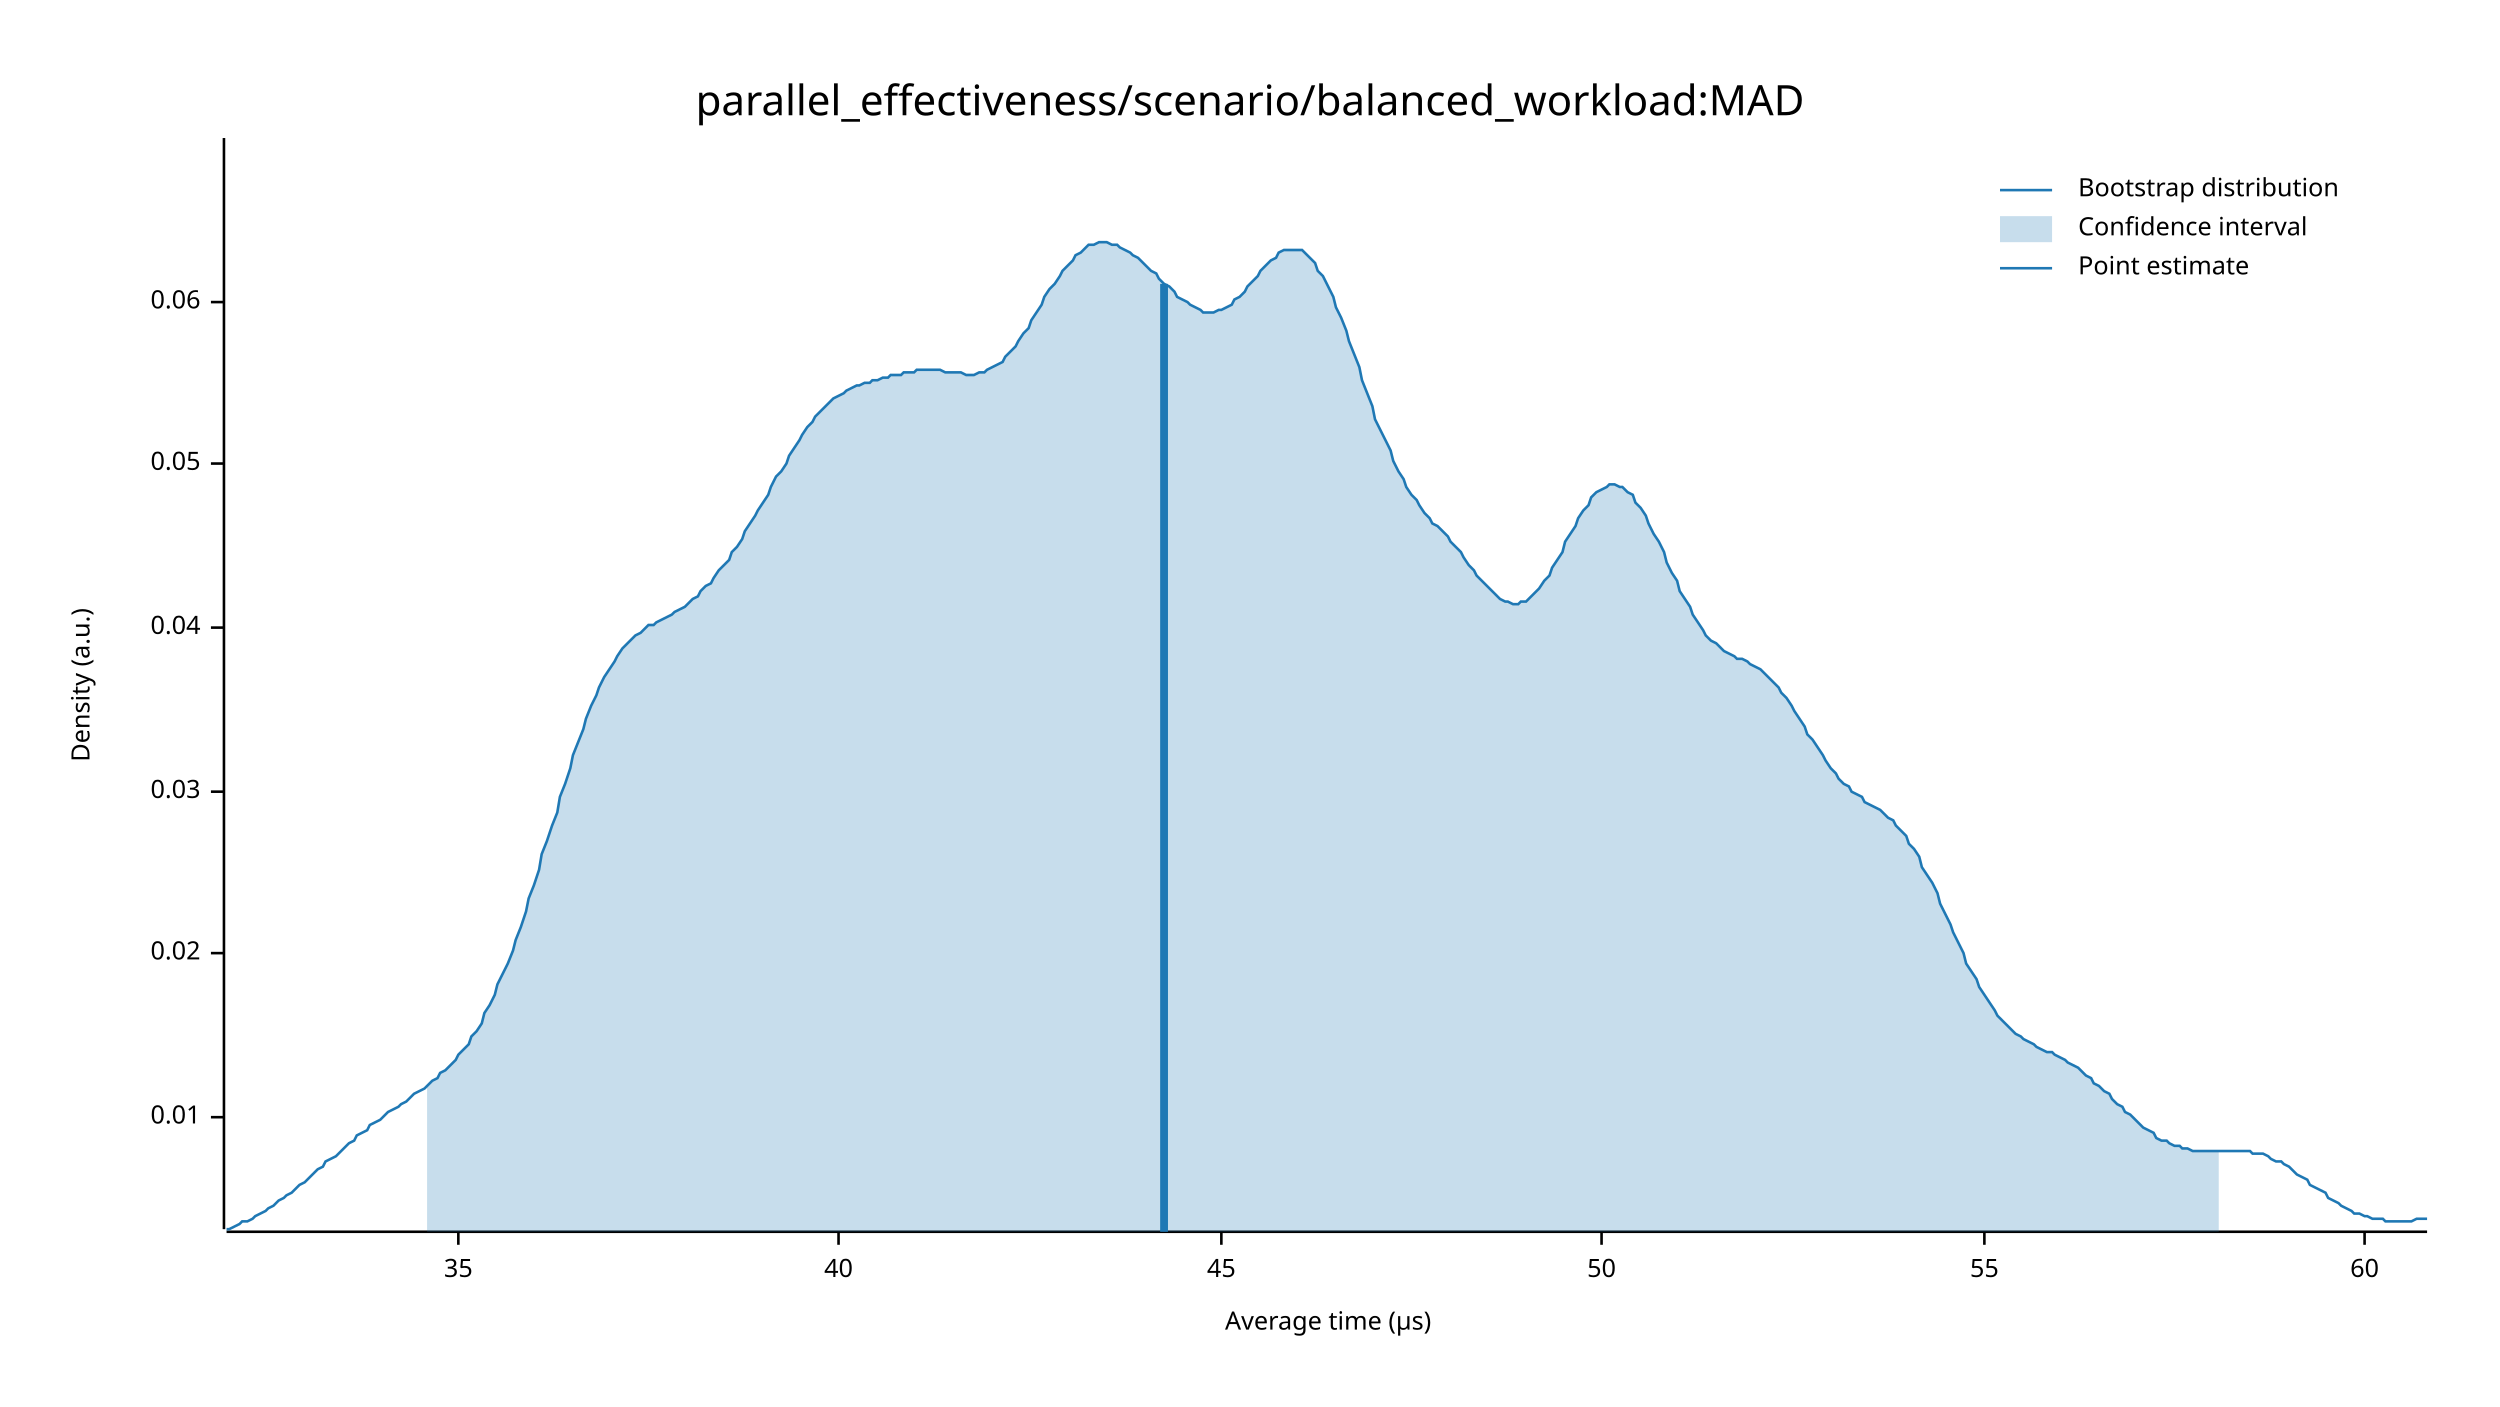
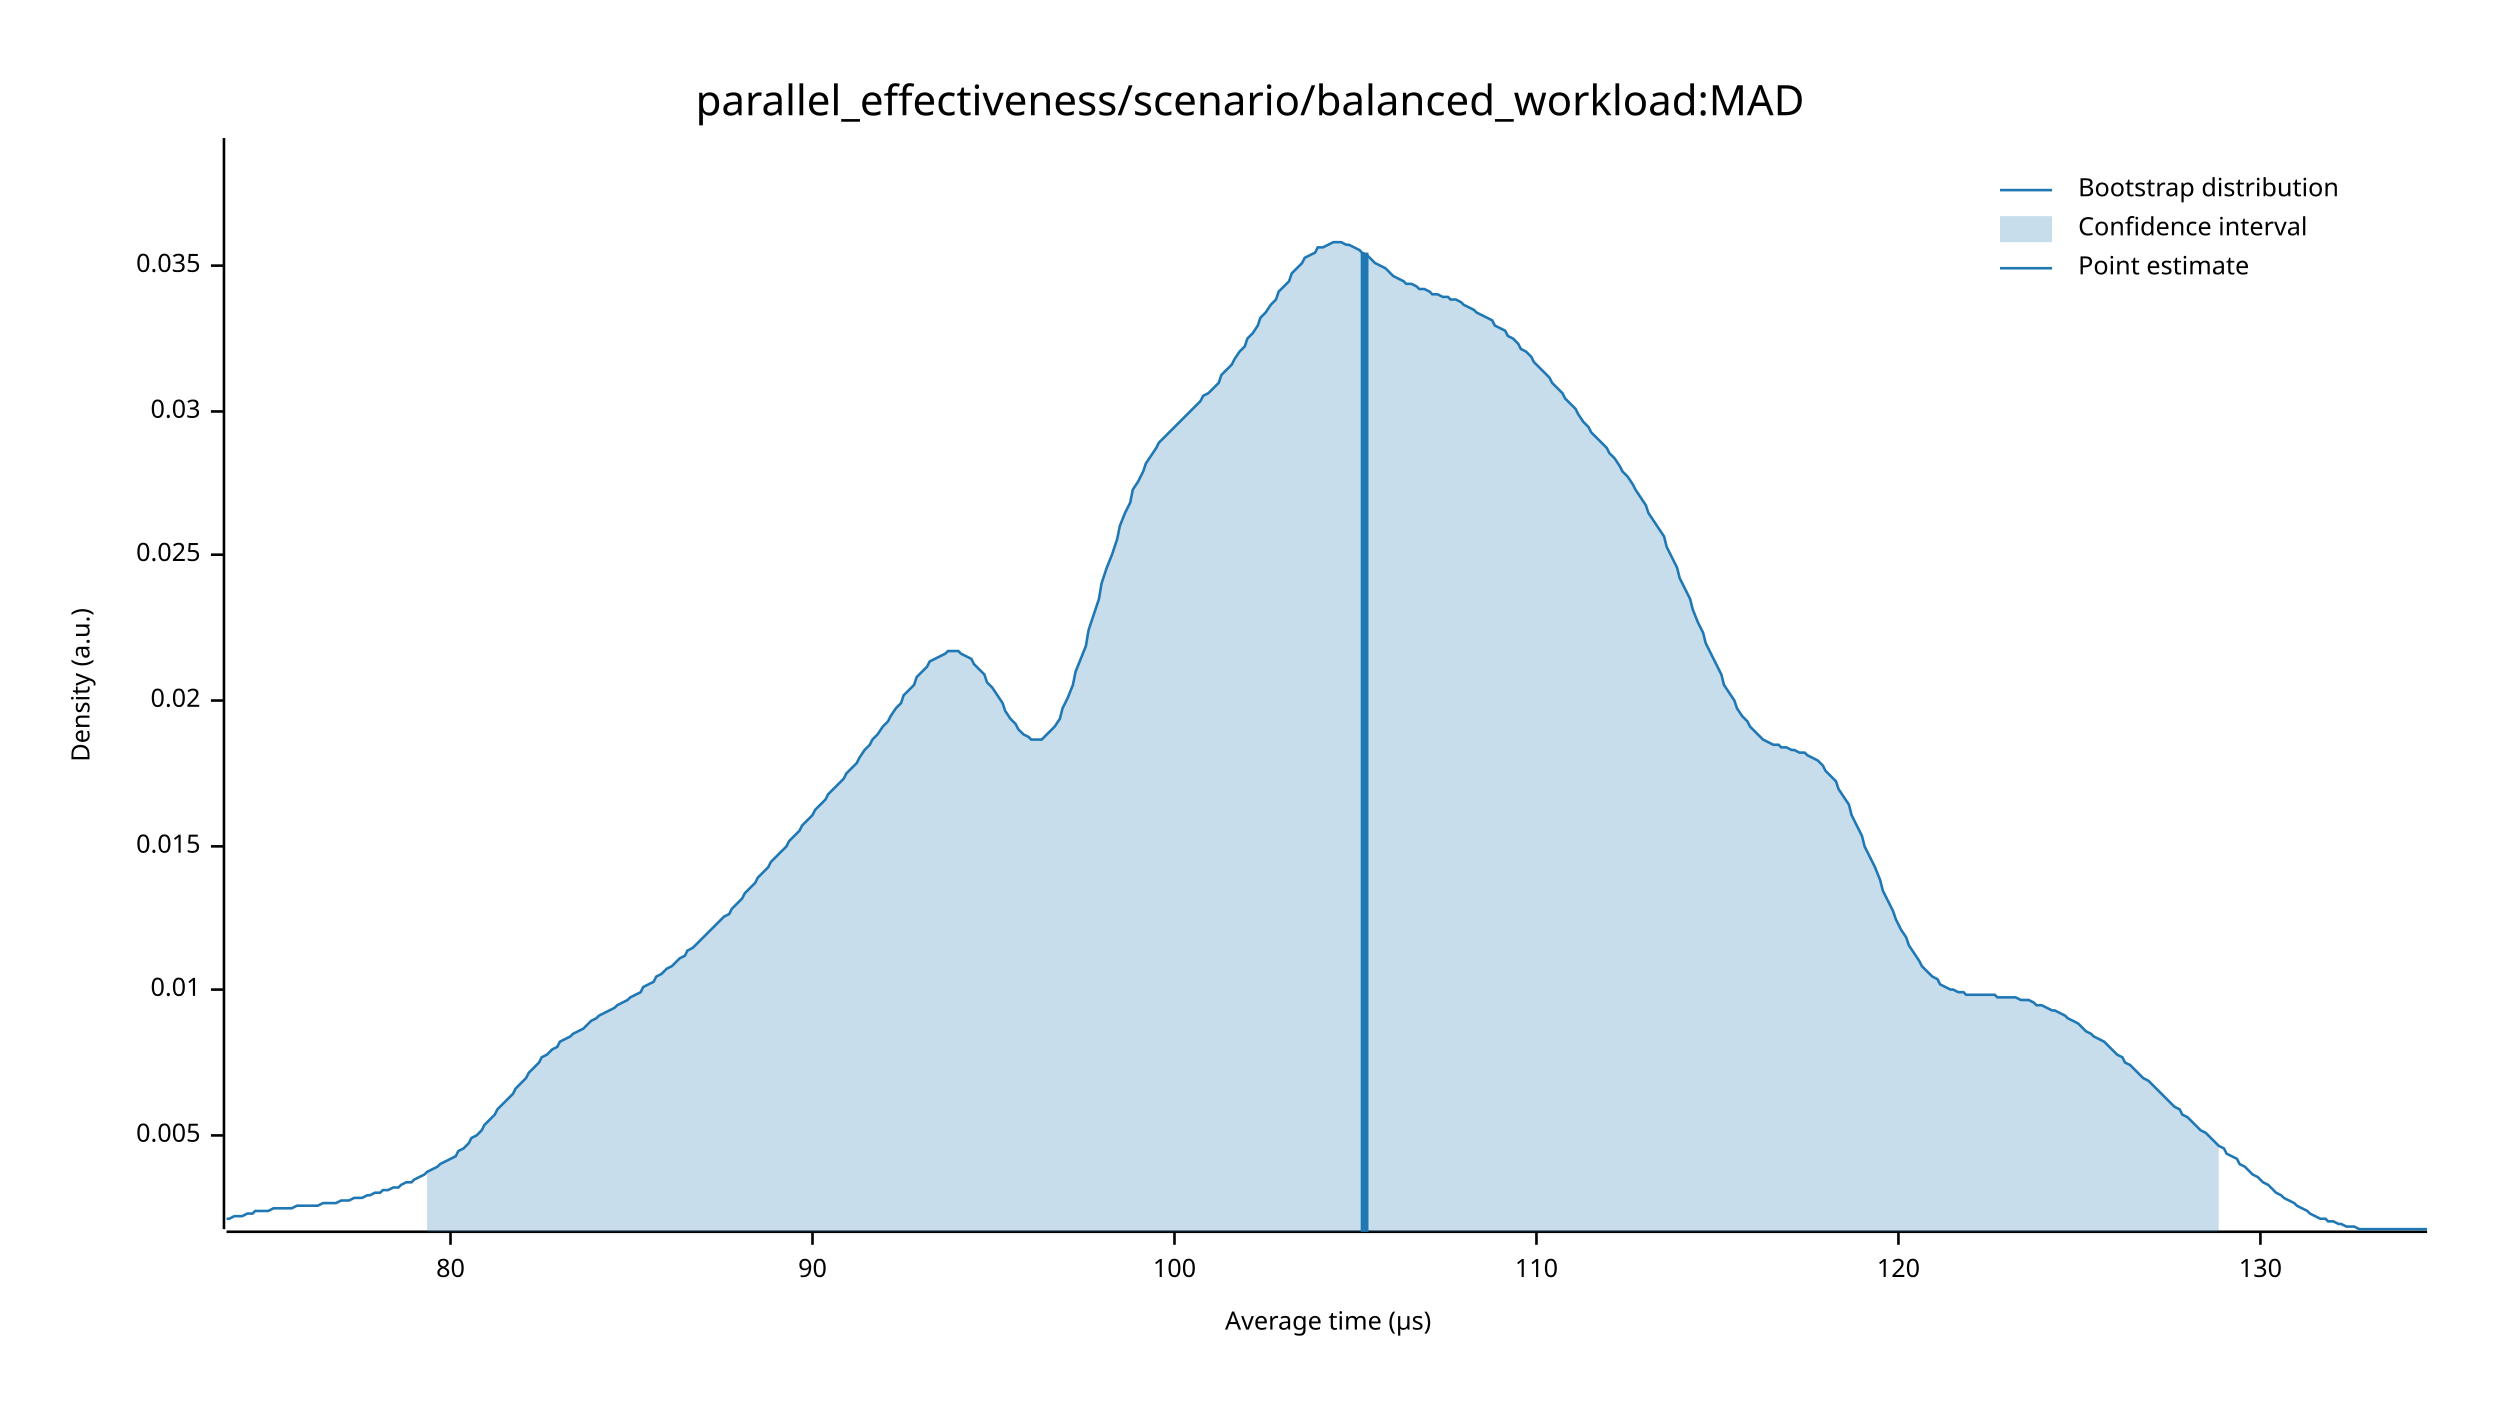
<svg xmlns="http://www.w3.org/2000/svg" width="960" height="540" viewBox="0 0 960 540">
  <text x="480" y="32" dy="0.76em" text-anchor="middle" font-family="sans-serif" font-size="16.129" opacity="1" fill="#000000">
parallel_effectiveness/scenario/balanced_workload:MAD
</text>
  <text x="27" y="263" dy="0.76em" text-anchor="middle" font-family="sans-serif" font-size="9.677" opacity="1" fill="#000000" transform="rotate(270, 27, 263)">
Density (a.u.)
</text>
  <text x="510" y="513" dy="-0.5ex" text-anchor="middle" font-family="sans-serif" font-size="9.677" opacity="1" fill="#000000">
Average time (µs)
</text>
  <polyline fill="none" opacity="1" stroke="#000000" stroke-width="1" points="86,53 86,472 " />
-   <text x="77" y="429" dy="0.5ex" text-anchor="end" font-family="sans-serif" font-size="9.677" opacity="1" fill="#000000">
+   <text x="77" y="436" dy="0.5ex" text-anchor="end" font-family="sans-serif" font-size="9.677" opacity="1" fill="#000000">
+ 0.005
+ </text>
+   <polyline fill="none" opacity="1" stroke="#000000" stroke-width="1" points="81,436 86,436 " />
+   <text x="77" y="380" dy="0.5ex" text-anchor="end" font-family="sans-serif" font-size="9.677" opacity="1" fill="#000000">
0.01
</text>
-   <polyline fill="none" opacity="1" stroke="#000000" stroke-width="1" points="81,429 86,429 " />
-   <text x="77" y="366" dy="0.5ex" text-anchor="end" font-family="sans-serif" font-size="9.677" opacity="1" fill="#000000">
+   <polyline fill="none" opacity="1" stroke="#000000" stroke-width="1" points="81,380 86,380 " />
+   <text x="77" y="325" dy="0.5ex" text-anchor="end" font-family="sans-serif" font-size="9.677" opacity="1" fill="#000000">
+ 0.015
+ </text>
+   <polyline fill="none" opacity="1" stroke="#000000" stroke-width="1" points="81,325 86,325 " />
+   <text x="77" y="269" dy="0.5ex" text-anchor="end" font-family="sans-serif" font-size="9.677" opacity="1" fill="#000000">
0.02
</text>
-   <polyline fill="none" opacity="1" stroke="#000000" stroke-width="1" points="81,366 86,366 " />
-   <text x="77" y="304" dy="0.5ex" text-anchor="end" font-family="sans-serif" font-size="9.677" opacity="1" fill="#000000">
+   <polyline fill="none" opacity="1" stroke="#000000" stroke-width="1" points="81,269 86,269 " />
+   <text x="77" y="213" dy="0.5ex" text-anchor="end" font-family="sans-serif" font-size="9.677" opacity="1" fill="#000000">
+ 0.025
+ </text>
+   <polyline fill="none" opacity="1" stroke="#000000" stroke-width="1" points="81,213 86,213 " />
+   <text x="77" y="158" dy="0.5ex" text-anchor="end" font-family="sans-serif" font-size="9.677" opacity="1" fill="#000000">
0.03
</text>
-   <polyline fill="none" opacity="1" stroke="#000000" stroke-width="1" points="81,304 86,304 " />
-   <text x="77" y="241" dy="0.5ex" text-anchor="end" font-family="sans-serif" font-size="9.677" opacity="1" fill="#000000">
- 0.04
+   <polyline fill="none" opacity="1" stroke="#000000" stroke-width="1" points="81,158 86,158 " />
+   <text x="77" y="102" dy="0.5ex" text-anchor="end" font-family="sans-serif" font-size="9.677" opacity="1" fill="#000000">
+ 0.035
</text>
-   <polyline fill="none" opacity="1" stroke="#000000" stroke-width="1" points="81,241 86,241 " />
-   <text x="77" y="178" dy="0.5ex" text-anchor="end" font-family="sans-serif" font-size="9.677" opacity="1" fill="#000000">
- 0.05
+   <polyline fill="none" opacity="1" stroke="#000000" stroke-width="1" points="81,102 86,102 " />
+   <polyline fill="none" opacity="1" stroke="#000000" stroke-width="1" points="87,473 932,473 " />
+   <text x="173" y="483" dy="0.76em" text-anchor="middle" font-family="sans-serif" font-size="9.677" opacity="1" fill="#000000">
+ 80
</text>
-   <polyline fill="none" opacity="1" stroke="#000000" stroke-width="1" points="81,178 86,178 " />
-   <text x="77" y="116" dy="0.5ex" text-anchor="end" font-family="sans-serif" font-size="9.677" opacity="1" fill="#000000">
- 0.06
+   <polyline fill="none" opacity="1" stroke="#000000" stroke-width="1" points="173,473 173,478 " />
+   <text x="312" y="483" dy="0.76em" text-anchor="middle" font-family="sans-serif" font-size="9.677" opacity="1" fill="#000000">
+ 90
</text>
-   <polyline fill="none" opacity="1" stroke="#000000" stroke-width="1" points="81,116 86,116 " />
-   <polyline fill="none" opacity="1" stroke="#000000" stroke-width="1" points="87,473 932,473 " />
-   <text x="176" y="483" dy="0.76em" text-anchor="middle" font-family="sans-serif" font-size="9.677" opacity="1" fill="#000000">
- 35
+   <polyline fill="none" opacity="1" stroke="#000000" stroke-width="1" points="312,473 312,478 " />
+   <text x="451" y="483" dy="0.76em" text-anchor="middle" font-family="sans-serif" font-size="9.677" opacity="1" fill="#000000">
+ 100
</text>
-   <polyline fill="none" opacity="1" stroke="#000000" stroke-width="1" points="176,473 176,478 " />
-   <text x="322" y="483" dy="0.76em" text-anchor="middle" font-family="sans-serif" font-size="9.677" opacity="1" fill="#000000">
- 40
+   <polyline fill="none" opacity="1" stroke="#000000" stroke-width="1" points="451,473 451,478 " />
+   <text x="590" y="483" dy="0.76em" text-anchor="middle" font-family="sans-serif" font-size="9.677" opacity="1" fill="#000000">
+ 110
</text>
-   <polyline fill="none" opacity="1" stroke="#000000" stroke-width="1" points="322,473 322,478 " />
-   <text x="469" y="483" dy="0.76em" text-anchor="middle" font-family="sans-serif" font-size="9.677" opacity="1" fill="#000000">
- 45
+   <polyline fill="none" opacity="1" stroke="#000000" stroke-width="1" points="590,473 590,478 " />
+   <text x="729" y="483" dy="0.76em" text-anchor="middle" font-family="sans-serif" font-size="9.677" opacity="1" fill="#000000">
+ 120
</text>
-   <polyline fill="none" opacity="1" stroke="#000000" stroke-width="1" points="469,473 469,478 " />
-   <text x="615" y="483" dy="0.76em" text-anchor="middle" font-family="sans-serif" font-size="9.677" opacity="1" fill="#000000">
- 50
+   <polyline fill="none" opacity="1" stroke="#000000" stroke-width="1" points="729,473 729,478 " />
+   <text x="868" y="483" dy="0.76em" text-anchor="middle" font-family="sans-serif" font-size="9.677" opacity="1" fill="#000000">
+ 130
</text>
-   <polyline fill="none" opacity="1" stroke="#000000" stroke-width="1" points="615,473 615,478 " />
-   <text x="762" y="483" dy="0.76em" text-anchor="middle" font-family="sans-serif" font-size="9.677" opacity="1" fill="#000000">
- 55
- </text>
-   <polyline fill="none" opacity="1" stroke="#000000" stroke-width="1" points="762,473 762,478 " />
-   <text x="908" y="483" dy="0.76em" text-anchor="middle" font-family="sans-serif" font-size="9.677" opacity="1" fill="#000000">
- 60
- </text>
-   <polyline fill="none" opacity="1" stroke="#000000" stroke-width="1" points="908,473 908,478 " />
-   <polyline fill="none" opacity="1" stroke="#1F78B4" stroke-width="1" points="87,472 88,472 90,471 92,470 93,469 95,469 97,468 98,467 100,466 102,465 103,464 105,463 107,461 109,460 110,459 112,458 114,456 115,455 117,454 119,452 120,451 122,449 124,448 125,446 127,445 129,444 131,442 132,441 134,439 136,438 137,436 139,435 141,434 142,432 144,431 146,430 147,429 149,427 151,426 153,425 154,424 156,423 158,421 159,420 161,419 163,418 164,417 166,415 168,414 169,412 171,411 173,409 175,407 176,405 178,403 180,401 181,398 183,396 185,393 186,389 188,386 190,382 191,378 193,374 195,370 197,365 198,361 200,356 202,350 203,345 205,340 207,334 208,328 210,323 212,317 214,312 215,306 217,301 219,295 220,290 222,285 224,280 225,276 227,271 229,267 230,264 232,260 234,257 236,254 237,252 239,249 241,247 242,246 244,244 246,243 247,242 249,240 251,240 252,239 254,238 256,237 258,236 259,235 261,234 263,233 264,232 266,230 268,229 269,227 271,225 273,224 274,222 276,219 278,217 280,215 281,212 283,210 285,207 286,204 288,201 290,198 291,196 293,193 295,190 296,187 298,183 300,181 302,178 303,175 305,172 307,169 308,167 310,164 312,162 313,160 315,158 317,156 318,155 320,153 322,152 324,151 325,150 327,149 329,148 330,148 332,147 334,147 335,146 337,146 339,145 341,145 342,144 344,144 346,144 347,143 349,143 351,143 352,142 354,142 356,142 357,142 359,142 361,142 363,143 364,143 366,143 368,143 369,143 371,144 373,144 374,144 376,143 378,143 379,142 381,141 383,140 385,139 386,137 388,135 390,133 391,131 393,128 395,126 396,123 398,120 400,117 401,114 403,111 405,109 407,106 408,104 410,102 412,100 413,98 415,97 417,95 418,94 420,94 422,93 423,93 425,93 427,94 429,94 430,95 432,96 434,97 435,98 437,99 439,101 440,102 442,104 444,105 445,107 447,109 449,110 451,112 452,114 454,115 456,116 457,117 459,118 461,119 462,120 464,120 466,120 468,119 469,119 471,118 473,117 474,115 476,114 478,112 479,110 481,108 483,106 484,104 486,102 488,100 490,99 491,97 493,96 495,96 496,96 498,96 500,96 501,97 503,99 505,101 506,104 508,106 510,110 512,114 513,118 515,122 517,127 518,131 520,136 522,141 523,146 525,151 527,156 528,161 530,165 532,169 534,173 535,177 537,181 539,184 540,187 542,190 544,192 545,194 547,197 549,199 550,201 552,202 554,204 556,206 557,208 559,210 561,212 562,214 564,217 566,219 567,221 569,223 571,225 573,227 574,228 576,230 578,231 579,231 581,232 583,232 584,231 586,231 588,229 589,228 591,226 593,223 595,221 596,218 598,215 600,212 601,208 603,205 605,202 606,199 608,196 610,194 611,191 613,189 615,188 617,187 618,186 620,186 622,187 623,187 625,189 627,190 628,193 630,195 632,198 633,201 635,205 637,208 639,212 640,216 642,220 644,223 645,227 647,230 649,233 650,236 652,239 654,242 655,244 657,246 659,247 661,249 662,250 664,251 666,252 667,253 669,253 671,254 672,255 674,256 676,257 677,258 679,260 681,262 683,264 684,266 686,268 688,271 689,273 691,276 693,279 694,282 696,284 698,287 700,290 701,292 703,295 705,297 706,299 708,301 710,302 711,304 713,305 715,306 716,308 718,309 720,310 722,311 723,312 725,314 727,315 728,317 730,319 732,321 733,324 735,326 737,329 738,333 740,336 742,339 744,343 745,347 747,351 749,355 750,358 752,362 754,366 755,370 757,373 759,376 760,379 762,382 764,385 766,388 767,390 769,392 771,394 772,395 774,397 776,398 777,399 779,400 781,401 782,402 784,403 786,404 788,404 789,405 791,406 793,407 794,408 796,409 798,410 799,411 801,413 803,414 804,416 806,417 808,419 810,420 811,422 813,424 815,425 816,427 818,428 820,430 821,431 823,433 825,434 827,435 828,437 830,438 832,438 833,439 835,440 837,440 838,441 840,441 842,442 843,442 845,442 847,442 849,442 850,442 852,442 854,442 855,442 857,442 859,442 860,442 862,442 864,442 865,443 867,443 869,443 871,444 872,445 874,446 876,446 877,447 879,448 881,450 882,451 884,452 886,453 887,455 889,456 891,457 893,458 894,460 896,461 898,462 899,463 901,464 903,465 904,466 906,466 908,467 909,467 911,468 913,468 915,468 916,469 918,469 920,469 921,469 923,469 925,469 926,469 928,468 930,468 932,468 " />
-   <polygon opacity="0.25" fill="#1F78B4" points="164,417 166,415 168,414 169,412 171,411 173,409 175,407 176,405 178,403 180,401 181,398 183,396 185,393 186,389 188,386 190,382 191,378 193,374 195,370 197,365 198,361 200,356 202,350 203,345 205,340 207,334 208,328 210,323 212,317 214,312 215,306 217,301 219,295 220,290 222,285 224,280 225,276 227,271 229,267 230,264 232,260 234,257 236,254 237,252 239,249 241,247 242,246 244,244 246,243 247,242 249,240 251,240 252,239 254,238 256,237 258,236 259,235 261,234 263,233 264,232 266,230 268,229 269,227 271,225 273,224 274,222 276,219 278,217 280,215 281,212 283,210 285,207 286,204 288,201 290,198 291,196 293,193 295,190 296,187 298,183 300,181 302,178 303,175 305,172 307,169 308,167 310,164 312,162 313,160 315,158 317,156 318,155 320,153 322,152 324,151 325,150 327,149 329,148 330,148 332,147 334,147 335,146 337,146 339,145 341,145 342,144 344,144 346,144 347,143 349,143 351,143 352,142 354,142 356,142 357,142 359,142 361,142 363,143 364,143 366,143 368,143 369,143 371,144 373,144 374,144 376,143 378,143 379,142 381,141 383,140 385,139 386,137 388,135 390,133 391,131 393,128 395,126 396,123 398,120 400,117 401,114 403,111 405,109 407,106 408,104 410,102 412,100 413,98 415,97 417,95 418,94 420,94 422,93 423,93 425,93 427,94 429,94 430,95 432,96 434,97 435,98 437,99 439,101 440,102 442,104 444,105 445,107 447,109 449,110 451,112 452,114 454,115 456,116 457,117 459,118 461,119 462,120 464,120 466,120 468,119 469,119 471,118 473,117 474,115 476,114 478,112 479,110 481,108 483,106 484,104 486,102 488,100 490,99 491,97 493,96 495,96 496,96 498,96 500,96 501,97 503,99 505,101 506,104 508,106 510,110 512,114 513,118 515,122 517,127 518,131 520,136 522,141 523,146 525,151 527,156 528,161 530,165 532,169 534,173 535,177 537,181 539,184 540,187 542,190 544,192 545,194 547,197 549,199 550,201 552,202 554,204 556,206 557,208 559,210 561,212 562,214 564,217 566,219 567,221 569,223 571,225 573,227 574,228 576,230 578,231 579,231 581,232 583,232 584,231 586,231 588,229 589,228 591,226 593,223 595,221 596,218 598,215 600,212 601,208 603,205 605,202 606,199 608,196 610,194 611,191 613,189 615,188 617,187 618,186 620,186 622,187 623,187 625,189 627,190 628,193 630,195 632,198 633,201 635,205 637,208 639,212 640,216 642,220 644,223 645,227 647,230 649,233 650,236 652,239 654,242 655,244 657,246 659,247 661,249 662,250 664,251 666,252 667,253 669,253 671,254 672,255 674,256 676,257 677,258 679,260 681,262 683,264 684,266 686,268 688,271 689,273 691,276 693,279 694,282 696,284 698,287 700,290 701,292 703,295 705,297 706,299 708,301 710,302 711,304 713,305 715,306 716,308 718,309 720,310 722,311 723,312 725,314 727,315 728,317 730,319 732,321 733,324 735,326 737,329 738,333 740,336 742,339 744,343 745,347 747,351 749,355 750,358 752,362 754,366 755,370 757,373 759,376 760,379 762,382 764,385 766,388 767,390 769,392 771,394 772,395 774,397 776,398 777,399 779,400 781,401 782,402 784,403 786,404 788,404 789,405 791,406 793,407 794,408 796,409 798,410 799,411 801,413 803,414 804,416 806,417 808,419 810,420 811,422 813,424 815,425 816,427 818,428 820,430 821,431 823,433 825,434 827,435 828,437 830,438 832,438 833,439 835,440 837,440 838,441 840,441 842,442 843,442 845,442 847,442 849,442 850,442 852,442 852,473 164,473 " />
-   <polyline fill="none" opacity="1" stroke="#1F78B4" stroke-width="3" points="447,473 447,109 " />
+   <polyline fill="none" opacity="1" stroke="#000000" stroke-width="1" points="868,473 868,478 " />
+   <polyline fill="none" opacity="1" stroke="#1F78B4" stroke-width="1" points="87,468 88,468 90,467 92,467 93,467 95,466 97,466 98,465 100,465 102,465 103,465 105,464 107,464 109,464 110,464 112,464 114,463 115,463 117,463 119,463 120,463 122,463 124,462 125,462 127,462 129,462 131,461 132,461 134,461 136,460 137,460 139,460 141,459 142,459 144,458 146,458 147,457 149,457 151,456 153,456 154,455 156,454 158,454 159,453 161,452 163,451 164,450 166,449 168,448 169,447 171,446 173,445 175,444 176,442 178,441 180,439 181,437 183,436 185,434 186,432 188,430 190,428 191,426 193,424 195,422 197,420 198,418 200,416 202,414 203,412 205,410 207,408 208,406 210,405 212,403 214,402 215,400 217,399 219,398 220,397 222,396 224,395 225,394 227,392 229,391 230,390 232,389 234,388 236,387 237,386 239,385 241,384 242,383 244,382 246,381 247,379 249,378 251,377 252,375 254,374 256,372 258,371 259,370 261,368 263,367 264,365 266,364 268,362 269,361 271,359 273,357 274,356 276,354 278,352 280,351 281,349 283,347 285,345 286,343 288,341 290,339 291,337 293,335 295,333 296,331 298,329 300,327 302,325 303,323 305,321 307,319 308,317 310,315 312,313 313,311 315,309 317,307 318,305 320,303 322,301 324,299 325,297 327,295 329,293 330,291 332,288 334,286 335,284 337,282 339,279 341,277 342,275 344,272 346,270 347,267 349,265 351,263 352,260 354,258 356,256 357,254 359,253 361,252 363,251 364,250 366,250 368,250 369,251 371,252 373,253 374,255 376,257 378,259 379,262 381,264 383,267 385,270 386,273 388,276 390,278 391,280 393,282 395,283 396,284 398,284 400,284 401,283 403,281 405,279 407,276 408,272 410,268 412,263 413,258 415,253 417,248 418,242 420,236 422,230 423,224 425,218 427,213 429,207 430,202 432,197 434,193 435,188 437,185 439,181 440,178 442,175 444,172 445,170 447,168 449,166 451,164 452,163 454,161 456,159 457,158 459,156 461,154 462,152 464,151 466,149 468,147 469,144 471,142 473,140 474,138 476,135 478,133 479,130 481,128 483,125 484,122 486,120 488,117 490,115 491,112 493,110 495,108 496,105 498,103 500,101 501,99 503,98 505,97 506,95 508,95 510,94 512,93 513,93 515,93 517,94 518,94 520,95 522,96 523,97 525,98 527,100 528,101 530,102 532,103 534,105 535,106 537,107 539,108 540,109 542,109 544,110 545,111 547,111 549,112 550,113 552,113 554,114 556,114 557,115 559,115 561,116 562,117 564,118 566,119 567,120 569,121 571,122 573,123 574,125 576,126 578,127 579,129 581,130 583,132 584,134 586,135 588,137 589,139 591,141 593,143 595,145 596,147 598,149 600,151 601,153 603,155 605,157 606,159 608,162 610,164 611,166 613,168 615,170 617,172 618,174 620,176 622,179 623,181 625,183 627,186 628,188 630,191 632,194 633,197 635,200 637,203 639,206 640,210 642,214 644,218 645,222 647,226 649,230 650,234 652,239 654,243 655,247 657,251 659,255 661,259 662,263 664,266 666,269 667,272 669,275 671,277 672,279 674,281 676,283 677,284 679,285 681,286 683,286 684,287 686,287 688,288 689,288 691,289 693,289 694,290 696,291 698,292 700,294 701,296 703,298 705,300 706,303 708,306 710,309 711,313 713,317 715,321 716,325 718,329 720,333 722,338 723,342 725,346 727,350 728,353 730,357 732,360 733,363 735,366 737,369 738,371 740,373 742,375 744,376 745,378 747,379 749,380 750,380 752,381 754,381 755,382 757,382 759,382 760,382 762,382 764,382 766,382 767,383 769,383 771,383 772,383 774,383 776,384 777,384 779,384 781,385 782,386 784,386 786,387 788,388 789,388 791,389 793,390 794,391 796,392 798,393 799,394 801,396 803,397 804,398 806,399 808,400 810,402 811,403 813,405 815,406 816,408 818,409 820,411 821,412 823,414 825,415 827,417 828,418 830,420 832,422 833,423 835,425 837,426 838,428 840,429 842,431 843,432 845,434 847,435 849,437 850,438 852,440 854,441 855,443 857,444 859,445 860,447 862,448 864,450 865,451 867,452 869,454 871,455 872,456 874,458 876,459 877,460 879,461 881,462 882,463 884,464 886,465 887,466 889,467 891,468 893,468 894,469 896,469 898,470 899,470 901,471 903,471 904,471 906,472 908,472 909,472 911,472 913,472 915,472 916,472 918,472 920,472 921,472 923,472 925,472 926,472 928,472 930,472 932,472 " />
+   <polygon opacity="0.25" fill="#1F78B4" points="164,450 166,449 168,448 169,447 171,446 173,445 175,444 176,442 178,441 180,439 181,437 183,436 185,434 186,432 188,430 190,428 191,426 193,424 195,422 197,420 198,418 200,416 202,414 203,412 205,410 207,408 208,406 210,405 212,403 214,402 215,400 217,399 219,398 220,397 222,396 224,395 225,394 227,392 229,391 230,390 232,389 234,388 236,387 237,386 239,385 241,384 242,383 244,382 246,381 247,379 249,378 251,377 252,375 254,374 256,372 258,371 259,370 261,368 263,367 264,365 266,364 268,362 269,361 271,359 273,357 274,356 276,354 278,352 280,351 281,349 283,347 285,345 286,343 288,341 290,339 291,337 293,335 295,333 296,331 298,329 300,327 302,325 303,323 305,321 307,319 308,317 310,315 312,313 313,311 315,309 317,307 318,305 320,303 322,301 324,299 325,297 327,295 329,293 330,291 332,288 334,286 335,284 337,282 339,279 341,277 342,275 344,272 346,270 347,267 349,265 351,263 352,260 354,258 356,256 357,254 359,253 361,252 363,251 364,250 366,250 368,250 369,251 371,252 373,253 374,255 376,257 378,259 379,262 381,264 383,267 385,270 386,273 388,276 390,278 391,280 393,282 395,283 396,284 398,284 400,284 401,283 403,281 405,279 407,276 408,272 410,268 412,263 413,258 415,253 417,248 418,242 420,236 422,230 423,224 425,218 427,213 429,207 430,202 432,197 434,193 435,188 437,185 439,181 440,178 442,175 444,172 445,170 447,168 449,166 451,164 452,163 454,161 456,159 457,158 459,156 461,154 462,152 464,151 466,149 468,147 469,144 471,142 473,140 474,138 476,135 478,133 479,130 481,128 483,125 484,122 486,120 488,117 490,115 491,112 493,110 495,108 496,105 498,103 500,101 501,99 503,98 505,97 506,95 508,95 510,94 512,93 513,93 515,93 517,94 518,94 520,95 522,96 523,97 525,98 527,100 528,101 530,102 532,103 534,105 535,106 537,107 539,108 540,109 542,109 544,110 545,111 547,111 549,112 550,113 552,113 554,114 556,114 557,115 559,115 561,116 562,117 564,118 566,119 567,120 569,121 571,122 573,123 574,125 576,126 578,127 579,129 581,130 583,132 584,134 586,135 588,137 589,139 591,141 593,143 595,145 596,147 598,149 600,151 601,153 603,155 605,157 606,159 608,162 610,164 611,166 613,168 615,170 617,172 618,174 620,176 622,179 623,181 625,183 627,186 628,188 630,191 632,194 633,197 635,200 637,203 639,206 640,210 642,214 644,218 645,222 647,226 649,230 650,234 652,239 654,243 655,247 657,251 659,255 661,259 662,263 664,266 666,269 667,272 669,275 671,277 672,279 674,281 676,283 677,284 679,285 681,286 683,286 684,287 686,287 688,288 689,288 691,289 693,289 694,290 696,291 698,292 700,294 701,296 703,298 705,300 706,303 708,306 710,309 711,313 713,317 715,321 716,325 718,329 720,333 722,338 723,342 725,346 727,350 728,353 730,357 732,360 733,363 735,366 737,369 738,371 740,373 742,375 744,376 745,378 747,379 749,380 750,380 752,381 754,381 755,382 757,382 759,382 760,382 762,382 764,382 766,382 767,383 769,383 771,383 772,383 774,383 776,384 777,384 779,384 781,385 782,386 784,386 786,387 788,388 789,388 791,389 793,390 794,391 796,392 798,393 799,394 801,396 803,397 804,398 806,399 808,400 810,402 811,403 813,405 815,406 816,408 818,409 820,411 821,412 823,414 825,415 827,417 828,418 830,420 832,422 833,423 835,425 837,426 838,428 840,429 842,431 843,432 845,434 847,435 849,437 850,438 852,440 852,473 164,473 " />
+   <polyline fill="none" opacity="1" stroke="#1F78B4" stroke-width="3" points="524,473 524,97 " />
  <text x="798" y="68" dy="0.76em" text-anchor="start" font-family="sans-serif" font-size="9.677" opacity="1" fill="#000000">
Bootstrap distribution
</text>
  <text x="798" y="83" dy="0.76em" text-anchor="start" font-family="sans-serif" font-size="9.677" opacity="1" fill="#000000">
Confidence interval
</text>
  <text x="798" y="98" dy="0.76em" text-anchor="start" font-family="sans-serif" font-size="9.677" opacity="1" fill="#000000">
Point estimate
</text>
  <polyline fill="none" opacity="1" stroke="#1F78B4" stroke-width="1" points="768,73 788,73 " />
  <rect x="768" y="83" width="20" height="10" opacity="0.25" fill="#1F78B4" stroke="none" />
  <polyline fill="none" opacity="1" stroke="#1F78B4" stroke-width="1" points="768,103 788,103 " />
</svg>
